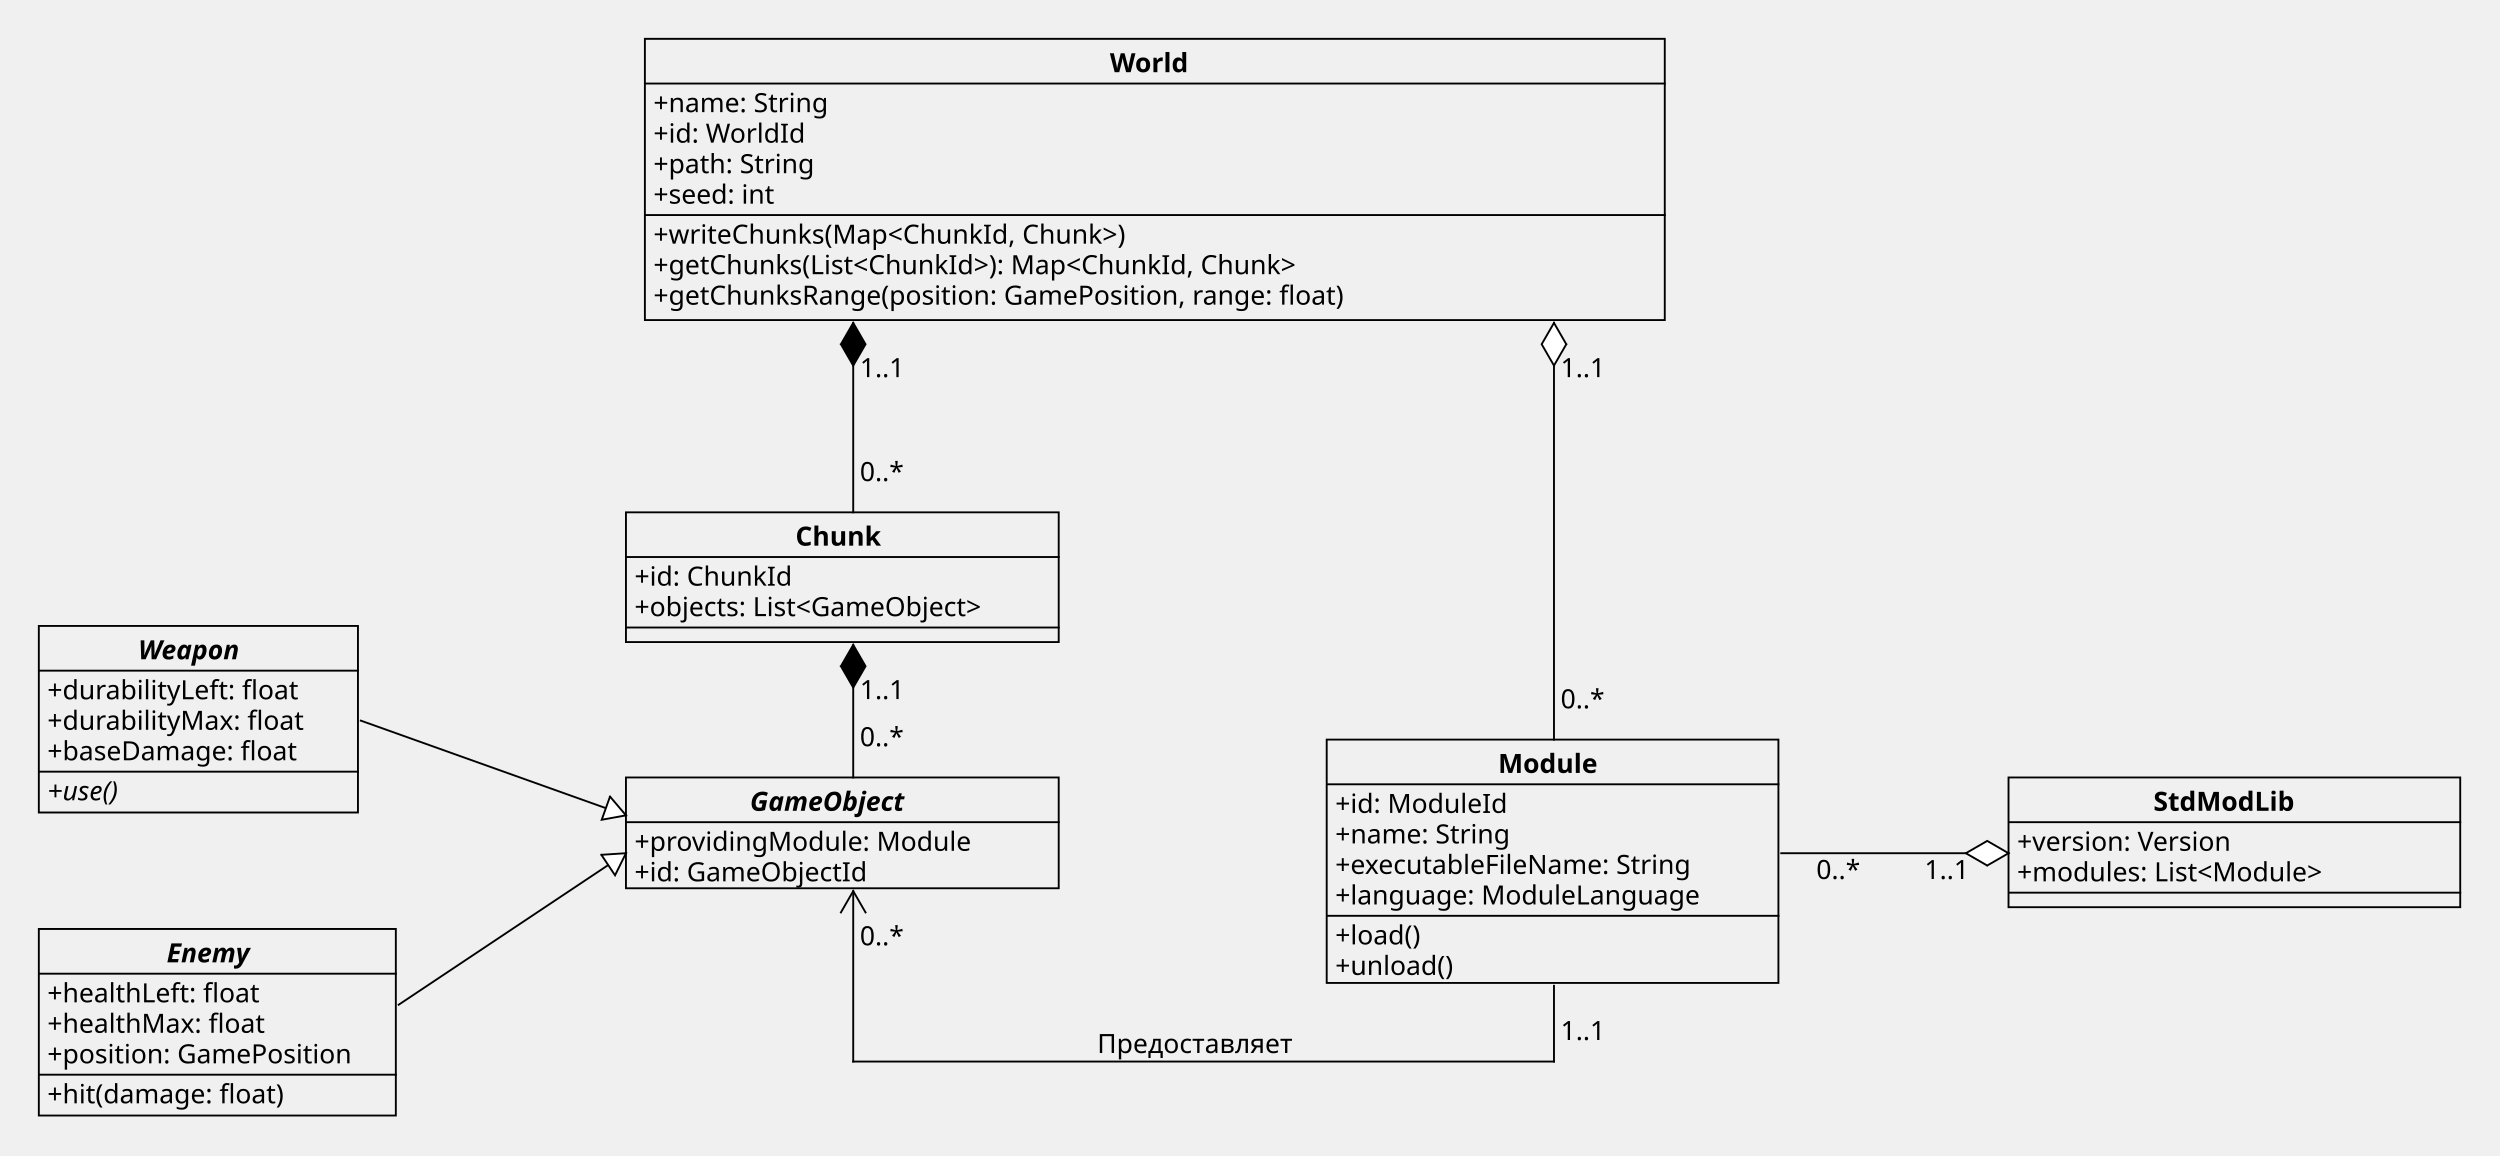
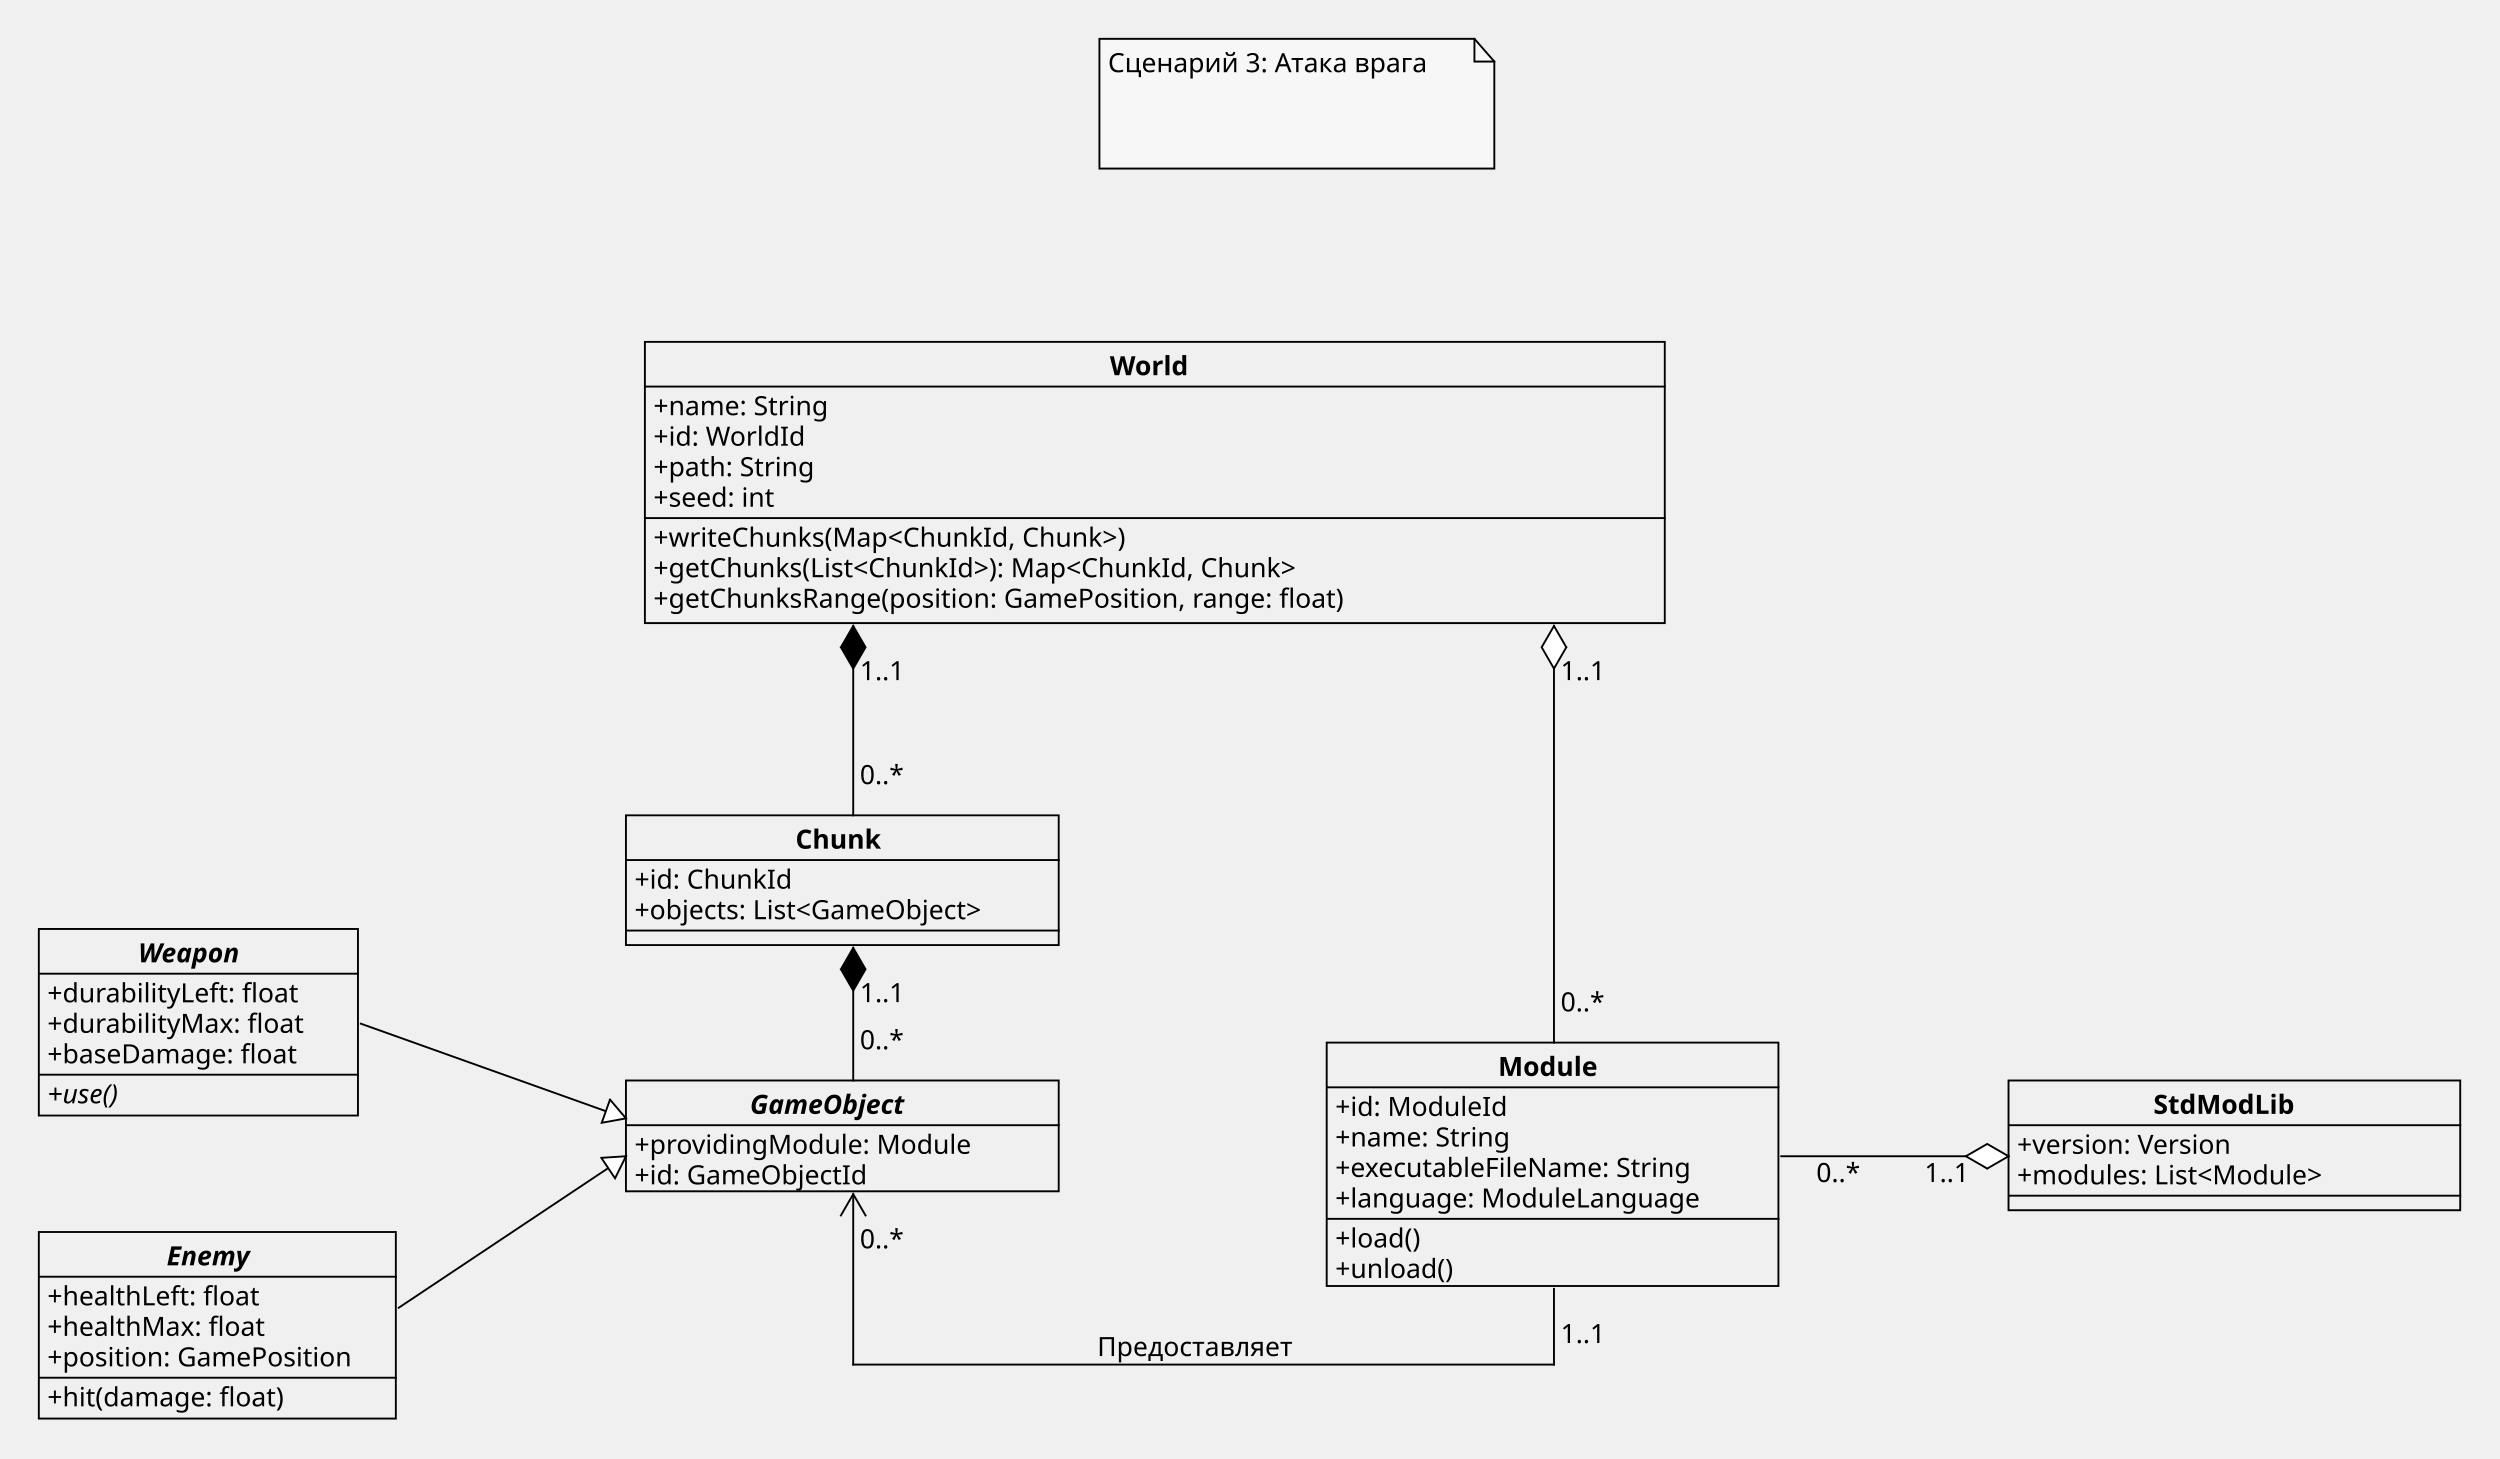
- <svg xmlns="http://www.w3.org/2000/svg" fill-opacity="1" color-rendering="auto" color-interpolation="auto" text-rendering="auto" stroke="black" stroke-linecap="square" width="1320" stroke-miterlimit="10" shape-rendering="auto" stroke-opacity="1" fill="black" stroke-dasharray="none" font-weight="normal" stroke-width="1" viewBox="30 340 1320 610" height="610" font-family="'Dialog'" font-style="normal" stroke-linejoin="miter" font-size="12px" stroke-dashoffset="0" image-rendering="auto">
+ <svg xmlns="http://www.w3.org/2000/svg" fill-opacity="1" color-rendering="auto" color-interpolation="auto" text-rendering="auto" stroke="black" stroke-linecap="square" width="1320" stroke-miterlimit="10" shape-rendering="auto" stroke-opacity="1" fill="black" stroke-dasharray="none" font-weight="normal" stroke-width="1" viewBox="30 180 1320 770" height="770" font-family="'Dialog'" font-style="normal" stroke-linejoin="miter" font-size="12px" stroke-dashoffset="0" image-rendering="auto">
  <defs id="genericDefs" />
  <g>
    <defs id="defs1">
      <clipPath clipPathUnits="userSpaceOnUse" id="clipPath1">
        <path d="M0 0 L2147483647 0 L2147483647 2147483647 L0 2147483647 L0 0 Z" />
      </clipPath>
      <clipPath clipPathUnits="userSpaceOnUse" id="clipPath2">
+         <path d="M0 0 L0 70 L210 70 L210 0 Z" />
+       </clipPath>
+       <clipPath clipPathUnits="userSpaceOnUse" id="clipPath3">
        <path d="M0 0 L0 70 L240 70 L240 0 Z" />
      </clipPath>
-       <clipPath clipPathUnits="userSpaceOnUse" id="clipPath3">
+       <clipPath clipPathUnits="userSpaceOnUse" id="clipPath4">
        <path d="M0 0 L0 100 L190 100 L190 0 Z" />
      </clipPath>
-       <clipPath clipPathUnits="userSpaceOnUse" id="clipPath4">
+       <clipPath clipPathUnits="userSpaceOnUse" id="clipPath5">
        <path d="M0 0 L0 100 L170 100 L170 0 Z" />
      </clipPath>
-       <clipPath clipPathUnits="userSpaceOnUse" id="clipPath5">
+       <clipPath clipPathUnits="userSpaceOnUse" id="clipPath6">
        <path d="M0 0 L0 70 L230 70 L230 0 Z" />
      </clipPath>
-       <clipPath clipPathUnits="userSpaceOnUse" id="clipPath6">
+       <clipPath clipPathUnits="userSpaceOnUse" id="clipPath7">
        <path d="M0 0 L0 60 L230 60 L230 0 Z" />
      </clipPath>
-       <clipPath clipPathUnits="userSpaceOnUse" id="clipPath7">
+       <clipPath clipPathUnits="userSpaceOnUse" id="clipPath8">
        <path d="M0 0 L0 130 L240 130 L240 0 Z" />
      </clipPath>
-       <clipPath clipPathUnits="userSpaceOnUse" id="clipPath8">
+       <clipPath clipPathUnits="userSpaceOnUse" id="clipPath9">
        <path d="M0 0 L0 150 L540 150 L540 0 Z" />
      </clipPath>
-       <clipPath clipPathUnits="userSpaceOnUse" id="clipPath9">
+       <clipPath clipPathUnits="userSpaceOnUse" id="clipPath10">
        <path d="M0 0 L0 40 L150 40 L150 0 Z" />
      </clipPath>
-       <clipPath clipPathUnits="userSpaceOnUse" id="clipPath10">
+       <clipPath clipPathUnits="userSpaceOnUse" id="clipPath11">
        <path d="M0 0 L0 110 L150 110 L150 0 Z" />
      </clipPath>
-       <clipPath clipPathUnits="userSpaceOnUse" id="clipPath11">
+       <clipPath clipPathUnits="userSpaceOnUse" id="clipPath12">
        <path d="M0 0 L0 80 L170 80 L170 0 Z" />
      </clipPath>
-       <clipPath clipPathUnits="userSpaceOnUse" id="clipPath12">
+       <clipPath clipPathUnits="userSpaceOnUse" id="clipPath13">
        <path d="M0 0 L0 120 L420 120 L420 0 Z" />
      </clipPath>
-       <clipPath clipPathUnits="userSpaceOnUse" id="clipPath13">
+       <clipPath clipPathUnits="userSpaceOnUse" id="clipPath14">
        <path d="M0 0 L0 130 L50 130 L50 0 Z" />
      </clipPath>
-       <clipPath clipPathUnits="userSpaceOnUse" id="clipPath14">
+       <clipPath clipPathUnits="userSpaceOnUse" id="clipPath15">
        <path d="M0 0 L0 100 L50 100 L50 0 Z" />
      </clipPath>
-       <clipPath clipPathUnits="userSpaceOnUse" id="clipPath15">
+       <clipPath clipPathUnits="userSpaceOnUse" id="clipPath16">
        <path d="M0 0 L0 250 L50 250 L50 0 Z" />
      </clipPath>
    </defs>
+     <g fill="rgb(255,255,255)" fill-opacity="0.49" transform="translate(610,200)" stroke-opacity="0.49" stroke="rgb(255,255,255)">
+       <path d="M0.5 0.5 L198.5 0.5 L209 12.5 L209 69 L0.5 69 L0.5 0.5" stroke="none" clip-path="url(#clipPath2)" />
+     </g>
+     <g transform="translate(610,200)">
+       <path fill="none" d="M0.5 0.5 L198.5 0.5 L209 12.5 L209 69 L0.5 69 L0.5 0.5" clip-path="url(#clipPath2)" />
+       <path fill="none" d="M198.5 0.5 L198.5 12.5 L209 12.5" clip-path="url(#clipPath2)" />
+       <text x="5" font-size="14px" y="18.109" clip-path="url(#clipPath2)" font-family="sans-serif" stroke="none" xml:space="preserve">Сценарий 3: Атака врага</text>
+     </g>
    <g fill="rgb(255,255,255)" fill-opacity="0" transform="translate(1090,750)" stroke-opacity="0" stroke="rgb(255,255,255)">
-       <rect x="0.5" width="238.5" height="68.5" y="0.5" clip-path="url(#clipPath2)" stroke="none" />
+       <rect x="0.5" width="238.5" height="68.5" y="0.5" clip-path="url(#clipPath3)" stroke="none" />
    </g>
    <g transform="translate(1090,750)">
-       <rect fill="none" x="0.5" width="238.5" height="68.5" y="0.5" clip-path="url(#clipPath2)" />
-       <text x="77" font-size="14px" y="18.109" clip-path="url(#clipPath2)" font-family="sans-serif" stroke="none" font-weight="bold" xml:space="preserve">StdModLib</text>
-       <path fill="none" d="M1 24.109 L239 24.109" clip-path="url(#clipPath2)" />
-       <text x="5" font-size="14px" y="39.219" clip-path="url(#clipPath2)" font-family="sans-serif" stroke="none" xml:space="preserve">+version: Version</text>
-       <text x="5" font-size="14px" y="55.328" clip-path="url(#clipPath2)" font-family="sans-serif" stroke="none" xml:space="preserve">+modules: List&lt;Module&gt;</text>
-       <path fill="none" d="M1 61.328 L239 61.328" clip-path="url(#clipPath2)" />
+       <rect fill="none" x="0.5" width="238.5" height="68.5" y="0.5" clip-path="url(#clipPath3)" />
+       <text x="77" font-size="14px" y="18.109" clip-path="url(#clipPath3)" font-family="sans-serif" stroke="none" font-weight="bold" xml:space="preserve">StdModLib</text>
+       <path fill="none" d="M1 24.109 L239 24.109" clip-path="url(#clipPath3)" />
+       <text x="5" font-size="14px" y="39.219" clip-path="url(#clipPath3)" font-family="sans-serif" stroke="none" xml:space="preserve">+version: Version</text>
+       <text x="5" font-size="14px" y="55.328" clip-path="url(#clipPath3)" font-family="sans-serif" stroke="none" xml:space="preserve">+modules: List&lt;Module&gt;</text>
+       <path fill="none" d="M1 61.328 L239 61.328" clip-path="url(#clipPath3)" />
    </g>
    <g fill="rgb(255,255,255)" fill-opacity="0" transform="translate(50,830)" stroke-opacity="0" stroke="rgb(255,255,255)">
-       <rect x="0.5" width="188.5" height="98.5" y="0.5" clip-path="url(#clipPath3)" stroke="none" />
+       <rect x="0.5" width="188.5" height="98.5" y="0.5" clip-path="url(#clipPath4)" stroke="none" />
    </g>
    <g transform="translate(50,830)">
-       <rect fill="none" x="0.5" width="188.5" height="98.5" y="0.5" clip-path="url(#clipPath3)" />
+       <rect fill="none" x="0.5" width="188.5" height="98.5" y="0.5" clip-path="url(#clipPath4)" />
    </g>
    <g font-style="italic" font-size="14px" font-weight="bold" font-family="sans-serif" transform="translate(50,830)">
-       <text x="68" xml:space="preserve" y="18.109" clip-path="url(#clipPath3)" stroke="none">Enemy</text>
-       <path fill="none" d="M1 24.109 L189 24.109" clip-path="url(#clipPath3)" />
-       <text x="5" y="39.219" clip-path="url(#clipPath3)" font-style="normal" stroke="none" font-weight="normal" xml:space="preserve">+healthLeft: float</text>
-       <text x="5" y="55.328" clip-path="url(#clipPath3)" font-style="normal" stroke="none" font-weight="normal" xml:space="preserve">+healthMax: float</text>
-       <text x="5" y="71.438" clip-path="url(#clipPath3)" font-style="normal" stroke="none" font-weight="normal" xml:space="preserve">+position: GamePosition</text>
-       <path fill="none" d="M1 77.438 L189 77.438" clip-path="url(#clipPath3)" />
-       <text x="5" y="92.547" clip-path="url(#clipPath3)" font-style="normal" stroke="none" font-weight="normal" xml:space="preserve">+hit(damage: float)</text>
+       <text x="68" xml:space="preserve" y="18.109" clip-path="url(#clipPath4)" stroke="none">Enemy</text>
+       <path fill="none" d="M1 24.109 L189 24.109" clip-path="url(#clipPath4)" />
+       <text x="5" y="39.219" clip-path="url(#clipPath4)" font-style="normal" stroke="none" font-weight="normal" xml:space="preserve">+healthLeft: float</text>
+       <text x="5" y="55.328" clip-path="url(#clipPath4)" font-style="normal" stroke="none" font-weight="normal" xml:space="preserve">+healthMax: float</text>
+       <text x="5" y="71.438" clip-path="url(#clipPath4)" font-style="normal" stroke="none" font-weight="normal" xml:space="preserve">+position: GamePosition</text>
+       <path fill="none" d="M1 77.438 L189 77.438" clip-path="url(#clipPath4)" />
+       <text x="5" y="92.547" clip-path="url(#clipPath4)" font-style="normal" stroke="none" font-weight="normal" xml:space="preserve">+hit(damage: float)</text>
    </g>
    <g fill="rgb(255,255,255)" fill-opacity="0" transform="translate(50,670)" stroke-opacity="0" stroke="rgb(255,255,255)">
-       <rect x="0.5" width="168.5" height="98.5" y="0.5" clip-path="url(#clipPath4)" stroke="none" />
+       <rect x="0.5" width="168.5" height="98.5" y="0.5" clip-path="url(#clipPath5)" stroke="none" />
    </g>
    <g transform="translate(50,670)">
-       <rect fill="none" x="0.5" width="168.5" height="98.5" y="0.5" clip-path="url(#clipPath4)" />
+       <rect fill="none" x="0.5" width="168.5" height="98.5" y="0.5" clip-path="url(#clipPath5)" />
    </g>
    <g font-style="italic" font-size="14px" font-weight="bold" font-family="sans-serif" transform="translate(50,670)">
-       <text x="53" xml:space="preserve" y="18.109" clip-path="url(#clipPath4)" stroke="none">Weapon</text>
-       <path fill="none" d="M1 24.109 L169 24.109" clip-path="url(#clipPath4)" />
-       <text x="5" y="39.219" clip-path="url(#clipPath4)" font-style="normal" stroke="none" font-weight="normal" xml:space="preserve">+durabilityLeft: float</text>
-       <text x="5" y="55.328" clip-path="url(#clipPath4)" font-style="normal" stroke="none" font-weight="normal" xml:space="preserve">+durabilityMax: float</text>
-       <text x="5" y="71.438" clip-path="url(#clipPath4)" font-style="normal" stroke="none" font-weight="normal" xml:space="preserve">+baseDamage: float</text>
-       <path fill="none" d="M1 77.438 L169 77.438" clip-path="url(#clipPath4)" />
-       <text x="5" xml:space="preserve" y="92.547" clip-path="url(#clipPath4)" font-weight="normal" stroke="none">+use()</text>
+       <text x="53" xml:space="preserve" y="18.109" clip-path="url(#clipPath5)" stroke="none">Weapon</text>
+       <path fill="none" d="M1 24.109 L169 24.109" clip-path="url(#clipPath5)" />
+       <text x="5" y="39.219" clip-path="url(#clipPath5)" font-style="normal" stroke="none" font-weight="normal" xml:space="preserve">+durabilityLeft: float</text>
+       <text x="5" y="55.328" clip-path="url(#clipPath5)" font-style="normal" stroke="none" font-weight="normal" xml:space="preserve">+durabilityMax: float</text>
+       <text x="5" y="71.438" clip-path="url(#clipPath5)" font-style="normal" stroke="none" font-weight="normal" xml:space="preserve">+baseDamage: float</text>
+       <path fill="none" d="M1 77.438 L169 77.438" clip-path="url(#clipPath5)" />
+       <text x="5" xml:space="preserve" y="92.547" clip-path="url(#clipPath5)" font-weight="normal" stroke="none">+use()</text>
    </g>
    <g fill="rgb(255,255,255)" fill-opacity="0" transform="translate(360,610)" stroke-opacity="0" stroke="rgb(255,255,255)">
-       <rect x="0.5" width="228.5" height="68.5" y="0.5" clip-path="url(#clipPath5)" stroke="none" />
+       <rect x="0.5" width="228.5" height="68.5" y="0.5" clip-path="url(#clipPath6)" stroke="none" />
    </g>
    <g transform="translate(360,610)">
-       <rect fill="none" x="0.5" width="228.5" height="68.5" y="0.5" clip-path="url(#clipPath5)" />
-       <text x="90" font-size="14px" y="18.109" clip-path="url(#clipPath5)" font-family="sans-serif" stroke="none" font-weight="bold" xml:space="preserve">Chunk</text>
-       <path fill="none" d="M1 24.109 L229 24.109" clip-path="url(#clipPath5)" />
-       <text x="5" font-size="14px" y="39.219" clip-path="url(#clipPath5)" font-family="sans-serif" stroke="none" xml:space="preserve">+id: ChunkId</text>
-       <text x="5" font-size="14px" y="55.328" clip-path="url(#clipPath5)" font-family="sans-serif" stroke="none" xml:space="preserve">+objects: List&lt;GameObject&gt;</text>
-       <path fill="none" d="M1 61.328 L229 61.328" clip-path="url(#clipPath5)" />
+       <rect fill="none" x="0.5" width="228.5" height="68.5" y="0.5" clip-path="url(#clipPath6)" />
+       <text x="90" font-size="14px" y="18.109" clip-path="url(#clipPath6)" font-family="sans-serif" stroke="none" font-weight="bold" xml:space="preserve">Chunk</text>
+       <path fill="none" d="M1 24.109 L229 24.109" clip-path="url(#clipPath6)" />
+       <text x="5" font-size="14px" y="39.219" clip-path="url(#clipPath6)" font-family="sans-serif" stroke="none" xml:space="preserve">+id: ChunkId</text>
+       <text x="5" font-size="14px" y="55.328" clip-path="url(#clipPath6)" font-family="sans-serif" stroke="none" xml:space="preserve">+objects: List&lt;GameObject&gt;</text>
+       <path fill="none" d="M1 61.328 L229 61.328" clip-path="url(#clipPath6)" />
    </g>
    <g fill="rgb(255,255,255)" fill-opacity="0" transform="translate(360,750)" stroke-opacity="0" stroke="rgb(255,255,255)">
-       <rect x="0.5" width="228.5" height="58.5" y="0.5" clip-path="url(#clipPath6)" stroke="none" />
+       <rect x="0.5" width="228.5" height="58.5" y="0.5" clip-path="url(#clipPath7)" stroke="none" />
    </g>
    <g transform="translate(360,750)">
-       <rect fill="none" x="0.5" width="228.5" height="58.5" y="0.5" clip-path="url(#clipPath6)" />
+       <rect fill="none" x="0.5" width="228.5" height="58.5" y="0.5" clip-path="url(#clipPath7)" />
    </g>
    <g font-style="italic" font-size="14px" font-weight="bold" font-family="sans-serif" transform="translate(360,750)">
-       <text x="66" xml:space="preserve" y="18.109" clip-path="url(#clipPath6)" stroke="none">GameObject</text>
-       <path fill="none" d="M1 24.109 L229 24.109" clip-path="url(#clipPath6)" />
-       <text x="5" y="39.219" clip-path="url(#clipPath6)" font-style="normal" stroke="none" font-weight="normal" xml:space="preserve">+providingModule: Module</text>
-       <text x="5" y="55.328" clip-path="url(#clipPath6)" font-style="normal" stroke="none" font-weight="normal" xml:space="preserve">+id: GameObjectId</text>
+       <text x="66" xml:space="preserve" y="18.109" clip-path="url(#clipPath7)" stroke="none">GameObject</text>
+       <path fill="none" d="M1 24.109 L229 24.109" clip-path="url(#clipPath7)" />
+       <text x="5" y="39.219" clip-path="url(#clipPath7)" font-style="normal" stroke="none" font-weight="normal" xml:space="preserve">+providingModule: Module</text>
+       <text x="5" y="55.328" clip-path="url(#clipPath7)" font-style="normal" stroke="none" font-weight="normal" xml:space="preserve">+id: GameObjectId</text>
    </g>
    <g fill="rgb(255,255,255)" fill-opacity="0" transform="translate(730,730)" stroke-opacity="0" stroke="rgb(255,255,255)">
-       <rect x="0.5" width="238.5" height="128.5" y="0.5" clip-path="url(#clipPath7)" stroke="none" />
+       <rect x="0.5" width="238.5" height="128.5" y="0.5" clip-path="url(#clipPath8)" stroke="none" />
    </g>
    <g transform="translate(730,730)">
-       <rect fill="none" x="0.5" width="238.5" height="128.5" y="0.5" clip-path="url(#clipPath7)" />
-       <text x="91" font-size="14px" y="18.109" clip-path="url(#clipPath7)" font-family="sans-serif" stroke="none" font-weight="bold" xml:space="preserve">Module</text>
-       <path fill="none" d="M1 24.109 L239 24.109" clip-path="url(#clipPath7)" />
-       <text x="5" font-size="14px" y="39.219" clip-path="url(#clipPath7)" font-family="sans-serif" stroke="none" xml:space="preserve">+id: ModuleId</text>
-       <text x="5" font-size="14px" y="55.328" clip-path="url(#clipPath7)" font-family="sans-serif" stroke="none" xml:space="preserve">+name: String</text>
-       <text x="5" font-size="14px" y="71.438" clip-path="url(#clipPath7)" font-family="sans-serif" stroke="none" xml:space="preserve">+executableFileName: String</text>
-       <text x="5" font-size="14px" y="87.547" clip-path="url(#clipPath7)" font-family="sans-serif" stroke="none" xml:space="preserve">+language: ModuleLanguage</text>
-       <path fill="none" d="M1 93.547 L239 93.547" clip-path="url(#clipPath7)" />
-       <text x="5" font-size="14px" y="108.656" clip-path="url(#clipPath7)" font-family="sans-serif" stroke="none" xml:space="preserve">+load()</text>
-       <text x="5" font-size="14px" y="124.766" clip-path="url(#clipPath7)" font-family="sans-serif" stroke="none" xml:space="preserve">+unload()</text>
-       <text x="5" font-size="14px" y="140.875" clip-path="url(#clipPath7)" font-family="sans-serif" stroke="none" xml:space="preserve">+delete()</text>
+       <rect fill="none" x="0.5" width="238.5" height="128.5" y="0.5" clip-path="url(#clipPath8)" />
+       <text x="91" font-size="14px" y="18.109" clip-path="url(#clipPath8)" font-family="sans-serif" stroke="none" font-weight="bold" xml:space="preserve">Module</text>
+       <path fill="none" d="M1 24.109 L239 24.109" clip-path="url(#clipPath8)" />
+       <text x="5" font-size="14px" y="39.219" clip-path="url(#clipPath8)" font-family="sans-serif" stroke="none" xml:space="preserve">+id: ModuleId</text>
+       <text x="5" font-size="14px" y="55.328" clip-path="url(#clipPath8)" font-family="sans-serif" stroke="none" xml:space="preserve">+name: String</text>
+       <text x="5" font-size="14px" y="71.438" clip-path="url(#clipPath8)" font-family="sans-serif" stroke="none" xml:space="preserve">+executableFileName: String</text>
+       <text x="5" font-size="14px" y="87.547" clip-path="url(#clipPath8)" font-family="sans-serif" stroke="none" xml:space="preserve">+language: ModuleLanguage</text>
+       <path fill="none" d="M1 93.547 L239 93.547" clip-path="url(#clipPath8)" />
+       <text x="5" font-size="14px" y="108.656" clip-path="url(#clipPath8)" font-family="sans-serif" stroke="none" xml:space="preserve">+load()</text>
+       <text x="5" font-size="14px" y="124.766" clip-path="url(#clipPath8)" font-family="sans-serif" stroke="none" xml:space="preserve">+unload()</text>
+       <text x="5" font-size="14px" y="140.875" clip-path="url(#clipPath8)" font-family="sans-serif" stroke="none" xml:space="preserve">+delete()</text>
    </g>
    <g fill="rgb(255,255,255)" fill-opacity="0" transform="translate(370,360)" stroke-opacity="0" stroke="rgb(255,255,255)">
-       <rect x="0.5" width="538.5" height="148.5" y="0.5" clip-path="url(#clipPath8)" stroke="none" />
+       <rect x="0.5" width="538.5" height="148.5" y="0.5" clip-path="url(#clipPath9)" stroke="none" />
    </g>
    <g transform="translate(370,360)">
-       <rect fill="none" x="0.5" width="538.5" height="148.5" y="0.5" clip-path="url(#clipPath8)" />
-       <text x="246" font-size="14px" y="18.109" clip-path="url(#clipPath8)" font-family="sans-serif" stroke="none" font-weight="bold" xml:space="preserve">World</text>
-       <path fill="none" d="M1 24.109 L539 24.109" clip-path="url(#clipPath8)" />
-       <text x="5" font-size="14px" y="39.219" clip-path="url(#clipPath8)" font-family="sans-serif" stroke="none" xml:space="preserve">+name: String</text>
-       <text x="5" font-size="14px" y="55.328" clip-path="url(#clipPath8)" font-family="sans-serif" stroke="none" xml:space="preserve">+id: WorldId</text>
-       <text x="5" font-size="14px" y="71.438" clip-path="url(#clipPath8)" font-family="sans-serif" stroke="none" xml:space="preserve">+path: String</text>
-       <text x="5" font-size="14px" y="87.547" clip-path="url(#clipPath8)" font-family="sans-serif" stroke="none" xml:space="preserve">+seed: int</text>
-       <path fill="none" d="M1 93.547 L539 93.547" clip-path="url(#clipPath8)" />
-       <text x="5" font-size="14px" y="108.656" clip-path="url(#clipPath8)" font-family="sans-serif" stroke="none" xml:space="preserve">+writeChunks(Map&lt;ChunkId, Chunk&gt;)</text>
-       <text x="5" font-size="14px" y="124.766" clip-path="url(#clipPath8)" font-family="sans-serif" stroke="none" xml:space="preserve">+getChunks(List&lt;ChunkId&gt;): Map&lt;ChunkId, Chunk&gt;</text>
-       <text x="5" font-size="14px" y="140.875" clip-path="url(#clipPath8)" font-family="sans-serif" stroke="none" xml:space="preserve">+getChunksRange(position: GamePosition, range: float)</text>
+       <rect fill="none" x="0.5" width="538.5" height="148.5" y="0.5" clip-path="url(#clipPath9)" />
+       <text x="246" font-size="14px" y="18.109" clip-path="url(#clipPath9)" font-family="sans-serif" stroke="none" font-weight="bold" xml:space="preserve">World</text>
+       <path fill="none" d="M1 24.109 L539 24.109" clip-path="url(#clipPath9)" />
+       <text x="5" font-size="14px" y="39.219" clip-path="url(#clipPath9)" font-family="sans-serif" stroke="none" xml:space="preserve">+name: String</text>
+       <text x="5" font-size="14px" y="55.328" clip-path="url(#clipPath9)" font-family="sans-serif" stroke="none" xml:space="preserve">+id: WorldId</text>
+       <text x="5" font-size="14px" y="71.438" clip-path="url(#clipPath9)" font-family="sans-serif" stroke="none" xml:space="preserve">+path: String</text>
+       <text x="5" font-size="14px" y="87.547" clip-path="url(#clipPath9)" font-family="sans-serif" stroke="none" xml:space="preserve">+seed: int</text>
+       <path fill="none" d="M1 93.547 L539 93.547" clip-path="url(#clipPath9)" />
+       <text x="5" font-size="14px" y="108.656" clip-path="url(#clipPath9)" font-family="sans-serif" stroke="none" xml:space="preserve">+writeChunks(Map&lt;ChunkId, Chunk&gt;)</text>
+       <text x="5" font-size="14px" y="124.766" clip-path="url(#clipPath9)" font-family="sans-serif" stroke="none" xml:space="preserve">+getChunks(List&lt;ChunkId&gt;): Map&lt;ChunkId, Chunk&gt;</text>
+       <text x="5" font-size="14px" y="140.875" clip-path="url(#clipPath9)" font-family="sans-serif" stroke="none" xml:space="preserve">+getChunksRange(position: GamePosition, range: float)</text>
    </g>
    <g transform="translate(960,780)">
-       <path fill="none" d="M10.5 10.5 L130.5 10.5" clip-path="url(#clipPath9)" />
-       <path fill="white" d="M119.242 17 L130.5 10.5 L119.242 4 L107.983 10.5 L119.242 17" clip-path="url(#clipPath9)" stroke="none" />
-       <path fill="none" d="M119.242 17 L130.5 10.5 L119.242 4 L107.983 10.5 L119.242 17" clip-path="url(#clipPath9)" />
-       <text x="29" font-size="14px" y="24.109" clip-path="url(#clipPath9)" font-family="sans-serif" stroke="none" xml:space="preserve">0..*</text>
-       <text x="86.114" font-size="14px" y="24.109" clip-path="url(#clipPath9)" font-family="sans-serif" stroke="none" xml:space="preserve">1..1</text>
+       <path fill="none" d="M10.5 10.5 L130.5 10.5" clip-path="url(#clipPath10)" />
+       <path fill="white" d="M119.242 17 L130.5 10.5 L119.242 4 L107.983 10.5 L119.242 17" clip-path="url(#clipPath10)" stroke="none" />
+       <path fill="none" d="M119.242 17 L130.5 10.5 L119.242 4 L107.983 10.5 L119.242 17" clip-path="url(#clipPath10)" />
+       <text x="29" font-size="14px" y="24.109" clip-path="url(#clipPath10)" font-family="sans-serif" stroke="none" xml:space="preserve">0..*</text>
+       <text x="86.114" font-size="14px" y="24.109" clip-path="url(#clipPath10)" font-family="sans-serif" stroke="none" xml:space="preserve">1..1</text>
    </g>
    <g transform="translate(230,780)">
-       <path fill="none" d="M130.5 10.5 L10.5 90.5" clip-path="url(#clipPath10)" />
-       <path fill="white" d="M117.527 11.337 L130.5 10.5 L124.738 22.153 L117.527 11.337" clip-path="url(#clipPath10)" stroke="none" />
-       <path fill="none" d="M117.527 11.337 L130.5 10.5 L124.738 22.153 L117.527 11.337" clip-path="url(#clipPath10)" />
+       <path fill="none" d="M130.5 10.5 L10.5 90.5" clip-path="url(#clipPath11)" />
+       <path fill="white" d="M117.527 11.337 L130.5 10.5 L124.738 22.153 L117.527 11.337" clip-path="url(#clipPath11)" stroke="none" />
+       <path fill="none" d="M117.527 11.337 L130.5 10.5 L124.738 22.153 L117.527 11.337" clip-path="url(#clipPath11)" />
    </g>
    <g transform="translate(210,710)">
-       <path fill="none" d="M150.5 60.5 L10.5 10.5" clip-path="url(#clipPath11)" />
-       <path fill="white" d="M142.084 50.592 L150.5 60.5 L137.711 62.835 L142.084 50.592" clip-path="url(#clipPath11)" stroke="none" />
-       <path fill="none" d="M142.084 50.592 L150.5 60.5 L137.711 62.835 L142.084 50.592" clip-path="url(#clipPath11)" />
+       <path fill="none" d="M150.5 60.5 L10.5 10.5" clip-path="url(#clipPath12)" />
+       <path fill="white" d="M142.084 50.592 L150.5 60.5 L137.711 62.835 L142.084 50.592" clip-path="url(#clipPath12)" stroke="none" />
+       <path fill="none" d="M142.084 50.592 L150.5 60.5 L137.711 62.835 L142.084 50.592" clip-path="url(#clipPath12)" />
    </g>
    <g transform="translate(470,800)">
-       <path fill="none" d="M10.5 10.5 L10.5 100.5" clip-path="url(#clipPath12)" />
-       <path fill="none" d="M10.5 100.5 L380.5 100.5" clip-path="url(#clipPath12)" />
-       <path fill="none" d="M380.5 100.5 L380.5 60.5" clip-path="url(#clipPath12)" />
-       <path fill="none" d="M4 21.758 L10.5 10.5 L17 21.758" clip-path="url(#clipPath12)" />
-       <text x="139.343" font-size="14px" y="96" clip-path="url(#clipPath12)" font-family="sans-serif" stroke="none" xml:space="preserve">Предоставляет</text>
-       <text x="14" font-size="14px" y="39.109" clip-path="url(#clipPath12)" font-family="sans-serif" stroke="none" xml:space="preserve">0..*</text>
-       <text x="384" font-size="14px" y="89.109" clip-path="url(#clipPath12)" font-family="sans-serif" stroke="none" xml:space="preserve">1..1</text>
+       <path fill="none" d="M10.5 10.5 L10.5 100.5" clip-path="url(#clipPath13)" />
+       <path fill="none" d="M10.5 100.5 L380.5 100.5" clip-path="url(#clipPath13)" />
+       <path fill="none" d="M380.5 100.5 L380.5 60.5" clip-path="url(#clipPath13)" />
+       <path fill="none" d="M4 21.758 L10.5 10.5 L17 21.758" clip-path="url(#clipPath13)" />
+       <text x="139.343" font-size="14px" y="96" clip-path="url(#clipPath13)" font-family="sans-serif" stroke="none" xml:space="preserve">Предоставляет</text>
+       <text x="14" font-size="14px" y="39.109" clip-path="url(#clipPath13)" font-family="sans-serif" stroke="none" xml:space="preserve">0..*</text>
+       <text x="384" font-size="14px" y="89.109" clip-path="url(#clipPath13)" font-family="sans-serif" stroke="none" xml:space="preserve">1..1</text>
    </g>
    <g transform="translate(470,500)">
-       <path fill="none" d="M10.5 10.5 L10.5 110.5" clip-path="url(#clipPath13)" />
-       <path d="M4 21.758 L10.5 10.5 L17 21.758 L10.5 33.017 L4 21.758" clip-path="url(#clipPath13)" stroke="none" />
-       <path fill="none" d="M4 21.758 L10.5 10.5 L17 21.758 L10.5 33.017 L4 21.758" clip-path="url(#clipPath13)" />
-       <text x="14" font-size="14px" y="39.109" clip-path="url(#clipPath13)" font-family="sans-serif" stroke="none" xml:space="preserve">1..1</text>
-       <text x="14" font-size="14px" y="94" clip-path="url(#clipPath13)" font-family="sans-serif" stroke="none" xml:space="preserve">0..*</text>
-     </g>
-     <g transform="translate(470,670)">
-       <path fill="none" d="M10.5 10.5 L10.5 80.5" clip-path="url(#clipPath14)" />
+       <path fill="none" d="M10.5 10.5 L10.5 110.5" clip-path="url(#clipPath14)" />
      <path d="M4 21.758 L10.5 10.5 L17 21.758 L10.5 33.017 L4 21.758" clip-path="url(#clipPath14)" stroke="none" />
      <path fill="none" d="M4 21.758 L10.5 10.5 L17 21.758 L10.5 33.017 L4 21.758" clip-path="url(#clipPath14)" />
      <text x="14" font-size="14px" y="39.109" clip-path="url(#clipPath14)" font-family="sans-serif" stroke="none" xml:space="preserve">1..1</text>
-       <text x="14" font-size="14px" y="64" clip-path="url(#clipPath14)" font-family="sans-serif" stroke="none" xml:space="preserve">0..*</text>
+       <text x="14" font-size="14px" y="94" clip-path="url(#clipPath14)" font-family="sans-serif" stroke="none" xml:space="preserve">0..*</text>
+     </g>
+     <g transform="translate(470,670)">
+       <path fill="none" d="M10.5 10.5 L10.5 80.5" clip-path="url(#clipPath15)" />
+       <path d="M4 21.758 L10.5 10.5 L17 21.758 L10.5 33.017 L4 21.758" clip-path="url(#clipPath15)" stroke="none" />
+       <path fill="none" d="M4 21.758 L10.5 10.5 L17 21.758 L10.5 33.017 L4 21.758" clip-path="url(#clipPath15)" />
+       <text x="14" font-size="14px" y="39.109" clip-path="url(#clipPath15)" font-family="sans-serif" stroke="none" xml:space="preserve">1..1</text>
+       <text x="14" font-size="14px" y="64" clip-path="url(#clipPath15)" font-family="sans-serif" stroke="none" xml:space="preserve">0..*</text>
    </g>
    <g transform="translate(840,500)">
-       <path fill="none" d="M10.5 230.5 L10.5 10.5" clip-path="url(#clipPath15)" />
-       <path fill="white" d="M17 21.758 L10.5 10.5 L4 21.758 L10.5 33.017 L17 21.758" clip-path="url(#clipPath15)" stroke="none" />
-       <path fill="none" d="M17 21.758 L10.5 10.5 L4 21.758 L10.5 33.017 L17 21.758" clip-path="url(#clipPath15)" />
-       <text x="14" font-size="14px" y="214" clip-path="url(#clipPath15)" font-family="sans-serif" stroke="none" xml:space="preserve">0..*</text>
-       <text x="14" font-size="14px" y="39.109" clip-path="url(#clipPath15)" font-family="sans-serif" stroke="none" xml:space="preserve">1..1</text>
+       <path fill="none" d="M10.5 230.5 L10.5 10.5" clip-path="url(#clipPath16)" />
+       <path fill="white" d="M17 21.758 L10.5 10.5 L4 21.758 L10.5 33.017 L17 21.758" clip-path="url(#clipPath16)" stroke="none" />
+       <path fill="none" d="M17 21.758 L10.5 10.5 L4 21.758 L10.5 33.017 L17 21.758" clip-path="url(#clipPath16)" />
+       <text x="14" font-size="14px" y="214" clip-path="url(#clipPath16)" font-family="sans-serif" stroke="none" xml:space="preserve">0..*</text>
+       <text x="14" font-size="14px" y="39.109" clip-path="url(#clipPath16)" font-family="sans-serif" stroke="none" xml:space="preserve">1..1</text>
    </g>
  </g>
</svg>
